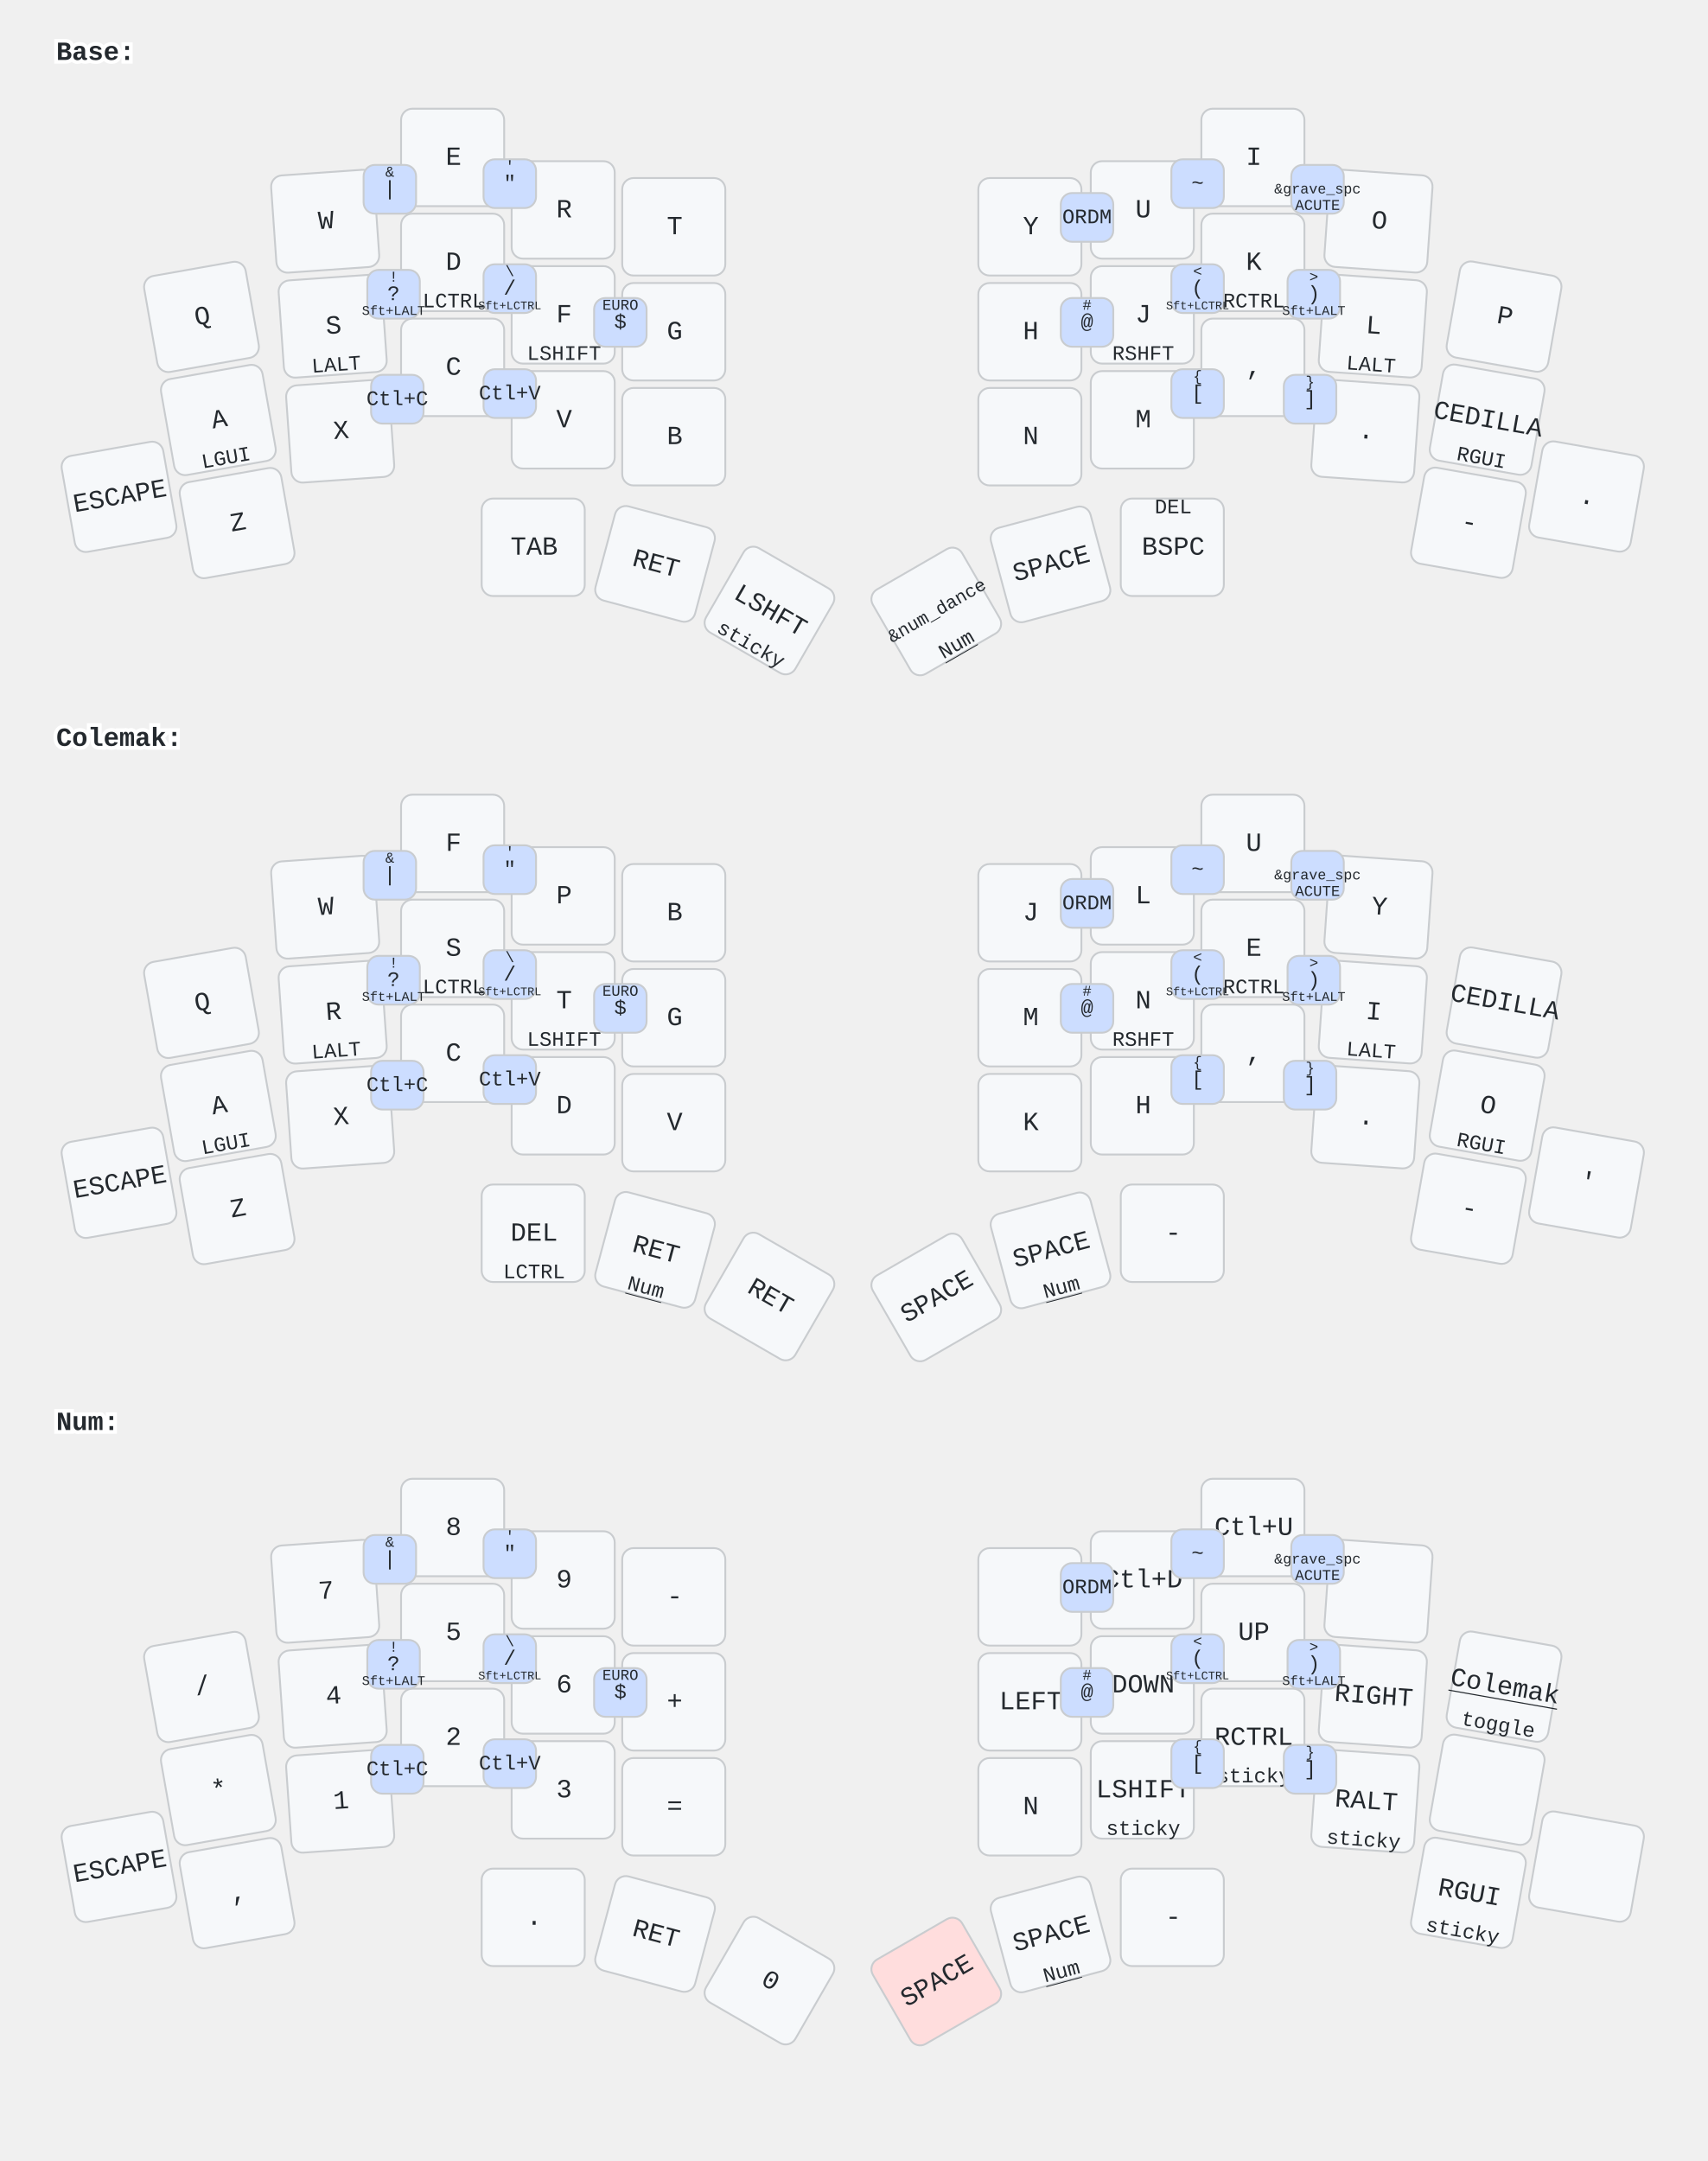
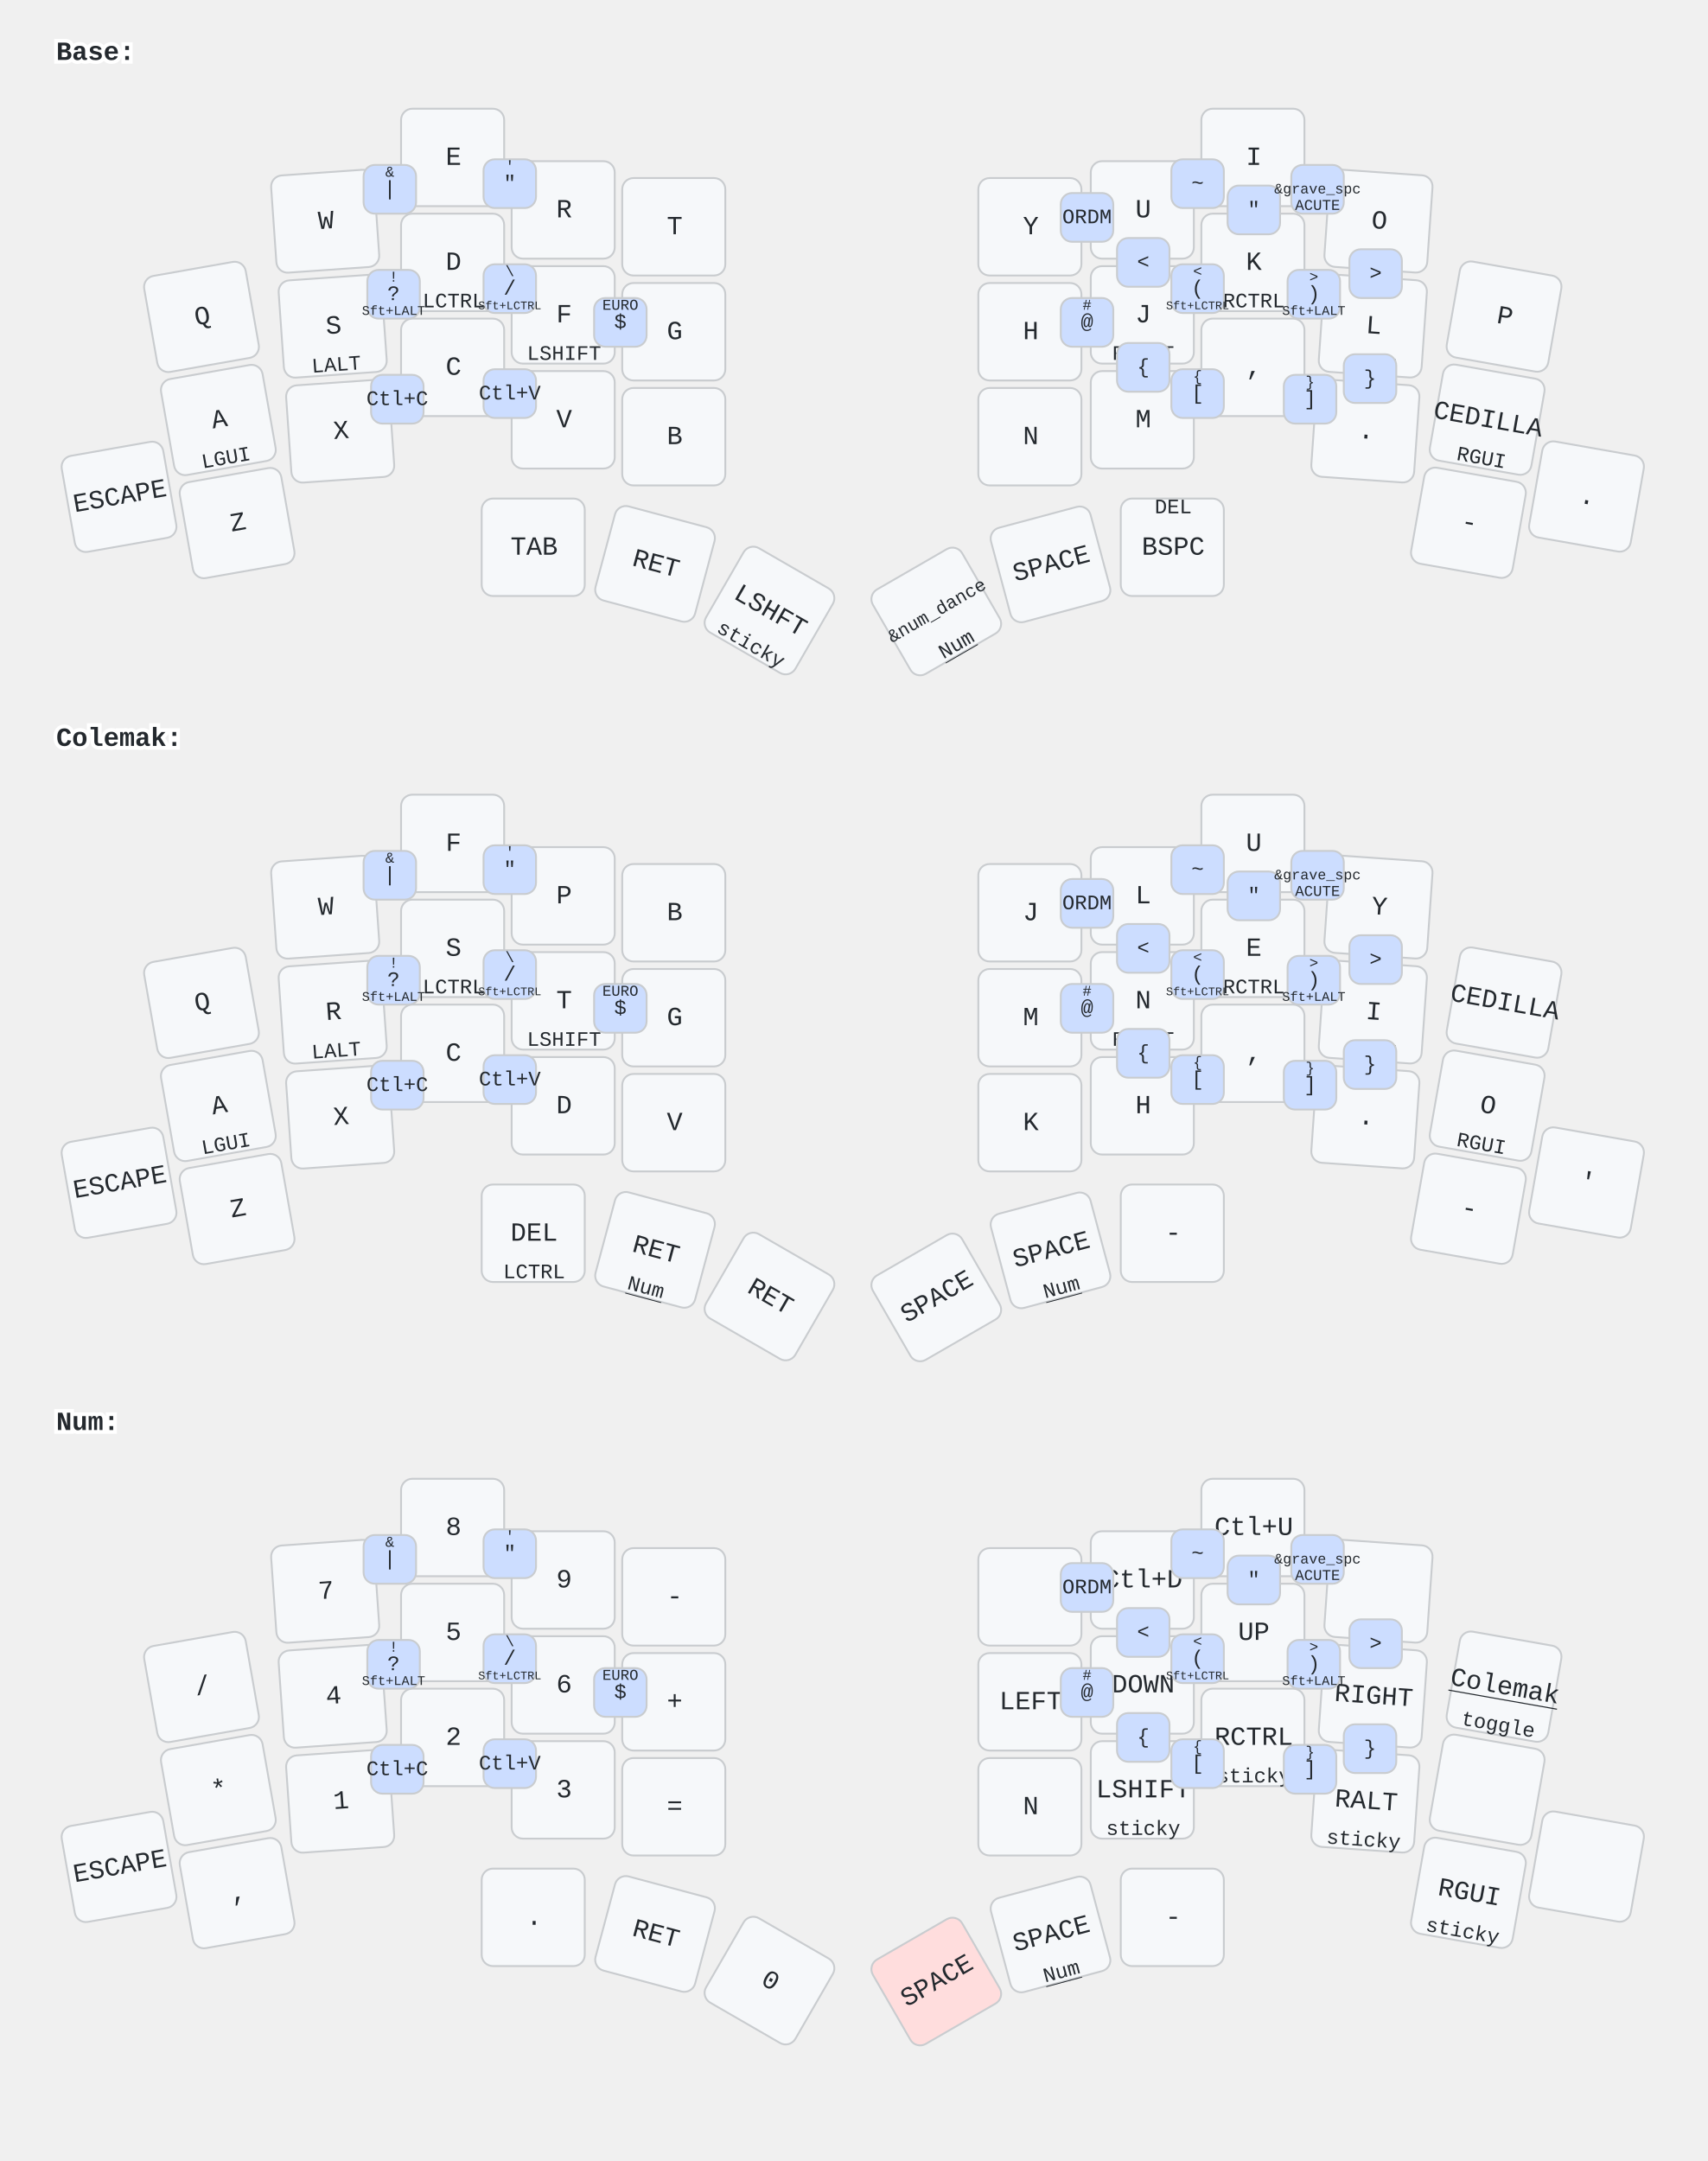
<svg xmlns="http://www.w3.org/2000/svg" width="911" height="1153" viewBox="0 0 911 1153" class="keymap">
  <style>/* inherit to force styles through use tags */
svg path {
    fill: inherit;
}

/* font and background color specifications */
svg.keymap {
    font-family: SFMono-Regular,Consolas,Liberation Mono,Menlo,monospace;
    font-size: 14px;
    font-kerning: normal;
    text-rendering: optimizeLegibility;
    fill: #24292e;
}

/* default key styling */
rect.key {
    fill: #f6f8fa;
}

rect.key, rect.combo {
    stroke: #c9cccf;
    stroke-width: 1;
}

/* default key side styling, only used is draw_key_sides is set */
rect.side {
    filter: brightness(90%);
}

/* color accent for combo boxes */
rect.combo, rect.combo-separate {
    fill: #cdf;
}

/* color accent for held keys */
rect.held, rect.combo.held {
    fill: #fdd;
}

/* color accent for ghost (optional) keys */
rect.ghost, rect.combo.ghost {
    stroke-dasharray: 4, 4;
    stroke-width: 2;
}

text {
    text-anchor: middle;
    dominant-baseline: middle;
}

/* styling for layer labels */
text.label {
    font-weight: bold;
    text-anchor: start;
    stroke: white;
    stroke-width: 4;
    paint-order: stroke;
}

/* styling for optional footer */
text.footer {
    text-anchor: end;
    dominant-baseline: auto;
    stroke: white;
    stroke-width: 4;
    paint-order: stroke;
}

/* styling for combo tap, and key non-tap label text */
text.combo, text.hold, text.shifted, text.left, text.right {
    font-size: 11px;
}

text.hold {
    text-anchor: middle;
    dominant-baseline: auto;
}

text.shifted {
    text-anchor: middle;
    dominant-baseline: hanging;
}

text.left {
    text-anchor: start;
}

text.right {
    text-anchor: end;
}

text.layer-activator {
    text-decoration: underline;
}

/* styling for hold/shifted label text in combo box */
text.combo.hold, text.combo.shifted, text.combo.left, text.combo.right {
    font-size: 8px;
}

/* lighter symbol for transparent keys */
text.trans {
    fill: #7b7e81;
}

/* styling for combo dendrons */
path.combo {
    stroke-width: 1;
    stroke: gray;
    fill: none;
}

/* Start Tabler Icons Cleanup */
/* cannot use height/width with glyphs */
.icon-tabler &gt; path {
    fill: inherit;
    stroke: inherit;
    stroke-width: 2;
}
/* hide tabler's default box */
.icon-tabler &gt; path[stroke="none"][fill="none"] {
    visibility: hidden;
}
/* End Tabler Icons Cleanup */
</style>
  <g transform="translate(30, 0)" class="layer-Base">
    <text x="0" y="28" class="label" id="Base">Base:</text>
    <g transform="translate(0, 56)">
      <g transform="translate(78, 113) rotate(-10.0)" class="key keypos-0">
        <rect rx="6" ry="6" x="-28" y="-26" width="55" height="52" class="key" />
        <text x="0" y="0" class="key tap">Q</text>
      </g>
      <g transform="translate(144, 62) rotate(-4.0)" class="key keypos-1">
        <rect rx="6" ry="6" x="-28" y="-26" width="55" height="52" class="key" />
        <text x="0" y="0" class="key tap">W</text>
      </g>
      <g transform="translate(212, 28)" class="key keypos-2">
        <rect rx="6" ry="6" x="-28" y="-26" width="55" height="52" class="key" />
        <text x="0" y="0" class="key tap">E</text>
      </g>
      <g transform="translate(271, 56)" class="key keypos-3">
        <rect rx="6" ry="6" x="-28" y="-26" width="55" height="52" class="key" />
        <text x="0" y="0" class="key tap">R</text>
      </g>
      <g transform="translate(330, 65)" class="key keypos-4">
        <rect rx="6" ry="6" x="-28" y="-26" width="55" height="52" class="key" />
        <text x="0" y="0" class="key tap">T</text>
      </g>
      <g transform="translate(520, 65)" class="key keypos-5">
        <rect rx="6" ry="6" x="-28" y="-26" width="55" height="52" class="key" />
        <text x="0" y="0" class="key tap">Y</text>
      </g>
      <g transform="translate(580, 56)" class="key keypos-6">
        <rect rx="6" ry="6" x="-28" y="-26" width="55" height="52" class="key" />
        <text x="0" y="0" class="key tap">U</text>
      </g>
      <g transform="translate(639, 28)" class="key keypos-7">
        <rect rx="6" ry="6" x="-28" y="-26" width="55" height="52" class="key" />
        <text x="0" y="0" class="key tap">I</text>
      </g>
      <g transform="translate(706, 62) rotate(4.0)" class="key keypos-8">
        <rect rx="6" ry="6" x="-28" y="-26" width="55" height="52" class="key" />
        <text x="0" y="0" class="key tap">O</text>
      </g>
      <g transform="translate(773, 113) rotate(10.0)" class="key keypos-9">
        <rect rx="6" ry="6" x="-28" y="-26" width="55" height="52" class="key" />
        <text x="0" y="0" class="key tap">P</text>
      </g>
      <g transform="translate(87, 168) rotate(-10.0)" class="key keypos-10">
        <rect rx="6" ry="6" x="-28" y="-26" width="55" height="52" class="key" />
        <text x="0" y="0" class="key tap">A</text>
        <text x="0" y="24" class="key hold">LGUI</text>
      </g>
      <g transform="translate(148, 118) rotate(-4.0)" class="key keypos-11">
        <rect rx="6" ry="6" x="-28" y="-26" width="55" height="52" class="key" />
        <text x="0" y="0" class="key tap">S</text>
        <text x="0" y="24" class="key hold">LALT</text>
      </g>
      <g transform="translate(212, 84)" class="key keypos-12">
        <rect rx="6" ry="6" x="-28" y="-26" width="55" height="52" class="key" />
        <text x="0" y="0" class="key tap">D</text>
        <text x="0" y="24" class="key hold">LCTRL</text>
      </g>
      <g transform="translate(271, 112)" class="key keypos-13">
        <rect rx="6" ry="6" x="-28" y="-26" width="55" height="52" class="key" />
        <text x="0" y="0" class="key tap">F</text>
        <text x="0" y="24" class="key hold">LSHIFT</text>
      </g>
      <g transform="translate(330, 121)" class="key keypos-14">
        <rect rx="6" ry="6" x="-28" y="-26" width="55" height="52" class="key" />
        <text x="0" y="0" class="key tap">G</text>
      </g>
      <g transform="translate(520, 121)" class="key keypos-15">
        <rect rx="6" ry="6" x="-28" y="-26" width="55" height="52" class="key" />
        <text x="0" y="0" class="key tap">H</text>
      </g>
      <g transform="translate(580, 112)" class="key keypos-16">
        <rect rx="6" ry="6" x="-28" y="-26" width="55" height="52" class="key" />
        <text x="0" y="0" class="key tap">J</text>
        <text x="0" y="24" class="key hold">RSHFT</text>
      </g>
      <g transform="translate(639, 84)" class="key keypos-17">
        <rect rx="6" ry="6" x="-28" y="-26" width="55" height="52" class="key" />
        <text x="0" y="0" class="key tap">K</text>
        <text x="0" y="24" class="key hold">RCTRL</text>
      </g>
      <g transform="translate(703, 118) rotate(4.0)" class="key keypos-18">
        <rect rx="6" ry="6" x="-28" y="-26" width="55" height="52" class="key" />
        <text x="0" y="0" class="key tap">L</text>
        <text x="0" y="24" class="key hold">LALT</text>
      </g>
      <g transform="translate(764, 168) rotate(10.0)" class="key keypos-19">
        <rect rx="6" ry="6" x="-28" y="-26" width="55" height="52" class="key" />
        <text x="0" y="0" class="key tap">CEDILLA</text>
        <text x="0" y="24" class="key hold">RGUI</text>
      </g>
      <g transform="translate(34, 209) rotate(-10.0)" class="key keypos-20">
        <rect rx="6" ry="6" x="-28" y="-26" width="55" height="52" class="key" />
        <text x="0" y="0" class="key tap">ESCAPE</text>
      </g>
      <g transform="translate(97, 223) rotate(-10.0)" class="key keypos-21">
        <rect rx="6" ry="6" x="-28" y="-26" width="55" height="52" class="key" />
        <text x="0" y="0" class="key tap">Z</text>
      </g>
      <g transform="translate(152, 174) rotate(-4.0)" class="key keypos-22">
        <rect rx="6" ry="6" x="-28" y="-26" width="55" height="52" class="key" />
        <text x="0" y="0" class="key tap">X</text>
      </g>
      <g transform="translate(212, 140)" class="key keypos-23">
        <rect rx="6" ry="6" x="-28" y="-26" width="55" height="52" class="key" />
        <text x="0" y="0" class="key tap">C</text>
      </g>
      <g transform="translate(271, 168)" class="key keypos-24">
        <rect rx="6" ry="6" x="-28" y="-26" width="55" height="52" class="key" />
        <text x="0" y="0" class="key tap">V</text>
      </g>
      <g transform="translate(330, 177)" class="key keypos-25">
        <rect rx="6" ry="6" x="-28" y="-26" width="55" height="52" class="key" />
        <text x="0" y="0" class="key tap">B</text>
      </g>
      <g transform="translate(520, 177)" class="key keypos-26">
        <rect rx="6" ry="6" x="-28" y="-26" width="55" height="52" class="key" />
        <text x="0" y="0" class="key tap">N</text>
      </g>
      <g transform="translate(580, 168)" class="key keypos-27">
        <rect rx="6" ry="6" x="-28" y="-26" width="55" height="52" class="key" />
        <text x="0" y="0" class="key tap">M</text>
      </g>
      <g transform="translate(639, 140)" class="key keypos-28">
        <rect rx="6" ry="6" x="-28" y="-26" width="55" height="52" class="key" />
        <text x="0" y="0" class="key tap">,</text>
      </g>
      <g transform="translate(699, 174) rotate(4.0)" class="key keypos-29">
        <rect rx="6" ry="6" x="-28" y="-26" width="55" height="52" class="key" />
        <text x="0" y="0" class="key tap">.</text>
      </g>
      <g transform="translate(754, 223) rotate(10.0)" class="key keypos-30">
        <rect rx="6" ry="6" x="-28" y="-26" width="55" height="52" class="key" />
        <text x="0" y="0" class="key tap">-</text>
      </g>
      <g transform="translate(817, 209) rotate(10.0)" class="key keypos-31">
        <rect rx="6" ry="6" x="-28" y="-26" width="55" height="52" class="key" />
        <text x="0" y="0" class="key tap">.</text>
      </g>
      <g transform="translate(255, 236)" class="key keypos-32">
        <rect rx="6" ry="6" x="-28" y="-26" width="55" height="52" class="key" />
        <text x="0" y="0" class="key tap">TAB</text>
      </g>
      <g transform="translate(320, 245) rotate(15.0)" class="key keypos-33">
        <rect rx="6" ry="6" x="-28" y="-26" width="55" height="52" class="key" />
        <text x="0" y="0" class="key tap">RET</text>
      </g>
      <g transform="translate(381, 270) rotate(30.0)" class="key keypos-34">
        <rect rx="6" ry="6" x="-28" y="-26" width="55" height="52" class="key" />
        <text x="0" y="0" class="key tap">LSHFT</text>
        <text x="0" y="24" class="key hold">sticky</text>
      </g>
      <g transform="translate(470, 270) rotate(-30.0)" class="key keypos-35">
        <rect rx="6" ry="6" x="-28" y="-26" width="55" height="52" class="key" />
        <text x="0" y="0" class="key tap">
          <tspan style="font-size: 70%">&amp;num_dance</tspan>
        </text>
        <a href="#Num">
          <text x="0" y="24" class="key hold layer-activator">Num</text>
        </a>
      </g>
      <g transform="translate(531, 245) rotate(-15.0)" class="key keypos-36">
        <rect rx="6" ry="6" x="-28" y="-26" width="55" height="52" class="key" />
        <text x="0" y="0" class="key tap">SPACE</text>
      </g>
      <g transform="translate(596, 236)" class="key keypos-37">
        <rect rx="6" ry="6" x="-28" y="-26" width="55" height="52" class="key" />
        <text x="0" y="0" class="key tap">BSPC</text>
        <text x="0" y="-24" class="key shifted">DEL</text>
      </g>
      <g class="combo combopos-0">
        <rect rx="6" ry="6" x="166" y="88" width="28" height="26" class="combo" />
        <text x="180" y="101" class="combo tap">?</text>
        <text x="180" y="112" class="combo hold">
          <tspan style="font-size: 88%">Sft+LALT</tspan>
        </text>
        <text x="180" y="90" class="combo shifted">!</text>
      </g>
      <g class="combo combopos-1">
        <rect rx="6" ry="6" x="228" y="85" width="28" height="26" class="combo" />
        <text x="242" y="98" class="combo tap">/</text>
        <text x="242" y="109" class="combo hold">
          <tspan style="font-size: 78%">Sft+LCTRL</tspan>
        </text>
        <text x="242" y="87" class="combo shifted">\</text>
      </g>
      <g class="combo combopos-2">
        <rect rx="6" ry="6" x="168" y="144" width="28" height="26" class="combo" />
        <text x="182" y="157" class="combo tap">Ctl+C</text>
      </g>
      <g class="combo combopos-3">
        <rect rx="6" ry="6" x="228" y="141" width="28" height="26" class="combo" />
        <text x="242" y="154" class="combo tap">Ctl+V</text>
      </g>
      <g class="combo combopos-4">
        <rect rx="6" ry="6" x="595" y="85" width="28" height="26" class="combo" />
        <text x="609" y="98" class="combo tap">(</text>
        <text x="609" y="109" class="combo hold">
          <tspan style="font-size: 78%">Sft+LCTRL</tspan>
        </text>
        <text x="609" y="87" class="combo shifted">&lt;</text>
      </g>
      <g class="combo combopos-5">
        <rect rx="6" ry="6" x="657" y="88" width="28" height="26" class="combo" />
        <text x="671" y="101" class="combo tap">)</text>
        <text x="671" y="112" class="combo hold">
          <tspan style="font-size: 88%">Sft+LALT</tspan>
        </text>
        <text x="671" y="90" class="combo shifted">&gt;</text>
      </g>
      <g class="combo combopos-6">
        <rect rx="6" ry="6" x="595" y="141" width="28" height="26" class="combo" />
        <text x="609" y="154" class="combo tap">[</text>
        <text x="609" y="143" class="combo shifted">{</text>
      </g>
      <g class="combo combopos-7">
        <rect rx="6" ry="6" x="655" y="144" width="28" height="26" class="combo" />
        <text x="669" y="157" class="combo tap">]</text>
        <text x="669" y="146" class="combo shifted">}</text>
      </g>
      <g class="combo combopos-8">
        <rect rx="6" ry="6" x="228" y="29" width="28" height="26" class="combo" />
        <text x="242" y="42" class="combo tap">"</text>
        <text x="242" y="31" class="combo shifted">'</text>
      </g>
      <g class="combo combopos-9">
        <rect rx="6" ry="6" x="164" y="32" width="28" height="26" class="combo" />
        <text x="178" y="45" class="combo tap">|</text>
        <text x="178" y="34" class="combo shifted">&amp;</text>
      </g>
      <g class="combo combopos-10">
        <rect rx="6" ry="6" x="287" y="103" width="28" height="26" class="combo" />
        <text x="301" y="116" class="combo tap">$</text>
        <text x="301" y="105" class="combo shifted">EURO</text>
      </g>
      <g class="combo combopos-11">
        <rect rx="6" ry="6" x="536" y="103" width="28" height="26" class="combo" />
        <text x="550" y="116" class="combo tap">@</text>
        <text x="550" y="105" class="combo shifted">#</text>
      </g>
      <g class="combo combopos-12">
        <rect rx="6" ry="6" x="536" y="47" width="28" height="26" class="combo" />
        <text x="550" y="60" class="combo tap">ORDM</text>
      </g>
      <g class="combo combopos-13">
        <rect rx="6" ry="6" x="595" y="29" width="28" height="26" class="combo" />
        <text x="609" y="42" class="combo tap">~</text>
      </g>
      <g class="combo combopos-14">
+         <rect rx="6" ry="6" x="625" y="43" width="28" height="26" class="combo" />
+         <text x="639" y="56" class="combo tap">"</text>
+       </g>
+       <g class="combo combopos-15">
+         <rect rx="6" ry="6" x="566" y="71" width="28" height="26" class="combo" />
+         <text x="580" y="84" class="combo tap">&lt;</text>
+       </g>
+       <g class="combo combopos-16">
+         <rect rx="6" ry="6" x="690" y="77" width="28" height="26" class="combo" />
+         <text x="704" y="90" class="combo tap">&gt;</text>
+       </g>
+       <g class="combo combopos-17">
+         <rect rx="6" ry="6" x="566" y="127" width="28" height="26" class="combo" />
+         <text x="580" y="140" class="combo tap">{</text>
+       </g>
+       <g class="combo combopos-18">
+         <rect rx="6" ry="6" x="687" y="133" width="28" height="26" class="combo" />
+         <text x="701" y="146" class="combo tap">}</text>
+       </g>
+       <g class="combo combopos-19">
        <rect rx="6" ry="6" x="659" y="32" width="28" height="26" class="combo" />
        <text x="673" y="45" class="combo tap">
          <tspan style="font-size: 70%">&amp;grave_spc</tspan>
        </text>
        <text x="673" y="56" class="combo hold">ACUTE</text>
      </g>
    </g>
  </g>
  <g transform="translate(30, 366)" class="layer-Colemak">
    <text x="0" y="28" class="label" id="Colemak">Colemak:</text>
    <g transform="translate(0, 56)">
      <g transform="translate(78, 113) rotate(-10.0)" class="key keypos-0">
        <rect rx="6" ry="6" x="-28" y="-26" width="55" height="52" class="key" />
        <text x="0" y="0" class="key tap">Q</text>
      </g>
      <g transform="translate(144, 62) rotate(-4.0)" class="key keypos-1">
        <rect rx="6" ry="6" x="-28" y="-26" width="55" height="52" class="key" />
        <text x="0" y="0" class="key tap">W</text>
      </g>
      <g transform="translate(212, 28)" class="key keypos-2">
        <rect rx="6" ry="6" x="-28" y="-26" width="55" height="52" class="key" />
        <text x="0" y="0" class="key tap">F</text>
      </g>
      <g transform="translate(271, 56)" class="key keypos-3">
        <rect rx="6" ry="6" x="-28" y="-26" width="55" height="52" class="key" />
        <text x="0" y="0" class="key tap">P</text>
      </g>
      <g transform="translate(330, 65)" class="key keypos-4">
        <rect rx="6" ry="6" x="-28" y="-26" width="55" height="52" class="key" />
        <text x="0" y="0" class="key tap">B</text>
      </g>
      <g transform="translate(520, 65)" class="key keypos-5">
        <rect rx="6" ry="6" x="-28" y="-26" width="55" height="52" class="key" />
        <text x="0" y="0" class="key tap">J</text>
      </g>
      <g transform="translate(580, 56)" class="key keypos-6">
        <rect rx="6" ry="6" x="-28" y="-26" width="55" height="52" class="key" />
        <text x="0" y="0" class="key tap">L</text>
      </g>
      <g transform="translate(639, 28)" class="key keypos-7">
        <rect rx="6" ry="6" x="-28" y="-26" width="55" height="52" class="key" />
        <text x="0" y="0" class="key tap">U</text>
      </g>
      <g transform="translate(706, 62) rotate(4.0)" class="key keypos-8">
        <rect rx="6" ry="6" x="-28" y="-26" width="55" height="52" class="key" />
        <text x="0" y="0" class="key tap">Y</text>
      </g>
      <g transform="translate(773, 113) rotate(10.0)" class="key keypos-9">
        <rect rx="6" ry="6" x="-28" y="-26" width="55" height="52" class="key" />
        <text x="0" y="0" class="key tap">CEDILLA</text>
      </g>
      <g transform="translate(87, 168) rotate(-10.0)" class="key keypos-10">
        <rect rx="6" ry="6" x="-28" y="-26" width="55" height="52" class="key" />
        <text x="0" y="0" class="key tap">A</text>
        <text x="0" y="24" class="key hold">LGUI</text>
      </g>
      <g transform="translate(148, 118) rotate(-4.0)" class="key keypos-11">
        <rect rx="6" ry="6" x="-28" y="-26" width="55" height="52" class="key" />
        <text x="0" y="0" class="key tap">R</text>
        <text x="0" y="24" class="key hold">LALT</text>
      </g>
      <g transform="translate(212, 84)" class="key keypos-12">
        <rect rx="6" ry="6" x="-28" y="-26" width="55" height="52" class="key" />
        <text x="0" y="0" class="key tap">S</text>
        <text x="0" y="24" class="key hold">LCTRL</text>
      </g>
      <g transform="translate(271, 112)" class="key keypos-13">
        <rect rx="6" ry="6" x="-28" y="-26" width="55" height="52" class="key" />
        <text x="0" y="0" class="key tap">T</text>
        <text x="0" y="24" class="key hold">LSHIFT</text>
      </g>
      <g transform="translate(330, 121)" class="key keypos-14">
        <rect rx="6" ry="6" x="-28" y="-26" width="55" height="52" class="key" />
        <text x="0" y="0" class="key tap">G</text>
      </g>
      <g transform="translate(520, 121)" class="key keypos-15">
        <rect rx="6" ry="6" x="-28" y="-26" width="55" height="52" class="key" />
        <text x="0" y="0" class="key tap">M</text>
      </g>
      <g transform="translate(580, 112)" class="key keypos-16">
        <rect rx="6" ry="6" x="-28" y="-26" width="55" height="52" class="key" />
        <text x="0" y="0" class="key tap">N</text>
        <text x="0" y="24" class="key hold">RSHFT</text>
      </g>
      <g transform="translate(639, 84)" class="key keypos-17">
        <rect rx="6" ry="6" x="-28" y="-26" width="55" height="52" class="key" />
        <text x="0" y="0" class="key tap">E</text>
        <text x="0" y="24" class="key hold">RCTRL</text>
      </g>
      <g transform="translate(703, 118) rotate(4.0)" class="key keypos-18">
        <rect rx="6" ry="6" x="-28" y="-26" width="55" height="52" class="key" />
        <text x="0" y="0" class="key tap">I</text>
        <text x="0" y="24" class="key hold">LALT</text>
      </g>
      <g transform="translate(764, 168) rotate(10.0)" class="key keypos-19">
        <rect rx="6" ry="6" x="-28" y="-26" width="55" height="52" class="key" />
        <text x="0" y="0" class="key tap">O</text>
        <text x="0" y="24" class="key hold">RGUI</text>
      </g>
      <g transform="translate(34, 209) rotate(-10.0)" class="key keypos-20">
        <rect rx="6" ry="6" x="-28" y="-26" width="55" height="52" class="key" />
        <text x="0" y="0" class="key tap">ESCAPE</text>
      </g>
      <g transform="translate(97, 223) rotate(-10.0)" class="key keypos-21">
        <rect rx="6" ry="6" x="-28" y="-26" width="55" height="52" class="key" />
        <text x="0" y="0" class="key tap">Z</text>
      </g>
      <g transform="translate(152, 174) rotate(-4.0)" class="key keypos-22">
        <rect rx="6" ry="6" x="-28" y="-26" width="55" height="52" class="key" />
        <text x="0" y="0" class="key tap">X</text>
      </g>
      <g transform="translate(212, 140)" class="key keypos-23">
        <rect rx="6" ry="6" x="-28" y="-26" width="55" height="52" class="key" />
        <text x="0" y="0" class="key tap">C</text>
      </g>
      <g transform="translate(271, 168)" class="key keypos-24">
        <rect rx="6" ry="6" x="-28" y="-26" width="55" height="52" class="key" />
        <text x="0" y="0" class="key tap">D</text>
      </g>
      <g transform="translate(330, 177)" class="key keypos-25">
        <rect rx="6" ry="6" x="-28" y="-26" width="55" height="52" class="key" />
        <text x="0" y="0" class="key tap">V</text>
      </g>
      <g transform="translate(520, 177)" class="key keypos-26">
        <rect rx="6" ry="6" x="-28" y="-26" width="55" height="52" class="key" />
        <text x="0" y="0" class="key tap">K</text>
      </g>
      <g transform="translate(580, 168)" class="key keypos-27">
        <rect rx="6" ry="6" x="-28" y="-26" width="55" height="52" class="key" />
        <text x="0" y="0" class="key tap">H</text>
      </g>
      <g transform="translate(639, 140)" class="key keypos-28">
        <rect rx="6" ry="6" x="-28" y="-26" width="55" height="52" class="key" />
        <text x="0" y="0" class="key tap">,</text>
      </g>
      <g transform="translate(699, 174) rotate(4.0)" class="key keypos-29">
        <rect rx="6" ry="6" x="-28" y="-26" width="55" height="52" class="key" />
        <text x="0" y="0" class="key tap">.</text>
      </g>
      <g transform="translate(754, 223) rotate(10.0)" class="key keypos-30">
        <rect rx="6" ry="6" x="-28" y="-26" width="55" height="52" class="key" />
        <text x="0" y="0" class="key tap">-</text>
      </g>
      <g transform="translate(817, 209) rotate(10.0)" class="key keypos-31">
        <rect rx="6" ry="6" x="-28" y="-26" width="55" height="52" class="key" />
        <text x="0" y="0" class="key tap">'</text>
      </g>
      <g transform="translate(255, 236)" class="key keypos-32">
        <rect rx="6" ry="6" x="-28" y="-26" width="55" height="52" class="key" />
        <text x="0" y="0" class="key tap">DEL</text>
        <text x="0" y="24" class="key hold">LCTRL</text>
      </g>
      <g transform="translate(320, 245) rotate(15.0)" class="key keypos-33">
        <rect rx="6" ry="6" x="-28" y="-26" width="55" height="52" class="key" />
        <text x="0" y="0" class="key tap">RET</text>
        <a href="#Num">
          <text x="0" y="24" class="key hold layer-activator">Num</text>
        </a>
      </g>
      <g transform="translate(381, 270) rotate(30.0)" class="key keypos-34">
        <rect rx="6" ry="6" x="-28" y="-26" width="55" height="52" class="key" />
        <text x="0" y="0" class="key tap">RET</text>
      </g>
      <g transform="translate(470, 270) rotate(-30.0)" class="key keypos-35">
        <rect rx="6" ry="6" x="-28" y="-26" width="55" height="52" class="key" />
        <text x="0" y="0" class="key tap">SPACE</text>
      </g>
      <g transform="translate(531, 245) rotate(-15.0)" class="key keypos-36">
        <rect rx="6" ry="6" x="-28" y="-26" width="55" height="52" class="key" />
        <text x="0" y="0" class="key tap">SPACE</text>
        <a href="#Num">
          <text x="0" y="24" class="key hold layer-activator">Num</text>
        </a>
      </g>
      <g transform="translate(596, 236)" class="key keypos-37">
        <rect rx="6" ry="6" x="-28" y="-26" width="55" height="52" class="key" />
        <text x="0" y="0" class="key tap">-</text>
      </g>
      <g class="combo combopos-0">
        <rect rx="6" ry="6" x="166" y="88" width="28" height="26" class="combo" />
        <text x="180" y="101" class="combo tap">?</text>
        <text x="180" y="112" class="combo hold">
          <tspan style="font-size: 88%">Sft+LALT</tspan>
        </text>
        <text x="180" y="90" class="combo shifted">!</text>
      </g>
      <g class="combo combopos-1">
        <rect rx="6" ry="6" x="228" y="85" width="28" height="26" class="combo" />
        <text x="242" y="98" class="combo tap">/</text>
        <text x="242" y="109" class="combo hold">
          <tspan style="font-size: 78%">Sft+LCTRL</tspan>
        </text>
        <text x="242" y="87" class="combo shifted">\</text>
      </g>
      <g class="combo combopos-2">
        <rect rx="6" ry="6" x="168" y="144" width="28" height="26" class="combo" />
        <text x="182" y="157" class="combo tap">Ctl+C</text>
      </g>
      <g class="combo combopos-3">
        <rect rx="6" ry="6" x="228" y="141" width="28" height="26" class="combo" />
        <text x="242" y="154" class="combo tap">Ctl+V</text>
      </g>
      <g class="combo combopos-4">
        <rect rx="6" ry="6" x="595" y="85" width="28" height="26" class="combo" />
        <text x="609" y="98" class="combo tap">(</text>
        <text x="609" y="109" class="combo hold">
          <tspan style="font-size: 78%">Sft+LCTRL</tspan>
        </text>
        <text x="609" y="87" class="combo shifted">&lt;</text>
      </g>
      <g class="combo combopos-5">
        <rect rx="6" ry="6" x="657" y="88" width="28" height="26" class="combo" />
        <text x="671" y="101" class="combo tap">)</text>
        <text x="671" y="112" class="combo hold">
          <tspan style="font-size: 88%">Sft+LALT</tspan>
        </text>
        <text x="671" y="90" class="combo shifted">&gt;</text>
      </g>
      <g class="combo combopos-6">
        <rect rx="6" ry="6" x="595" y="141" width="28" height="26" class="combo" />
        <text x="609" y="154" class="combo tap">[</text>
        <text x="609" y="143" class="combo shifted">{</text>
      </g>
      <g class="combo combopos-7">
        <rect rx="6" ry="6" x="655" y="144" width="28" height="26" class="combo" />
        <text x="669" y="157" class="combo tap">]</text>
        <text x="669" y="146" class="combo shifted">}</text>
      </g>
      <g class="combo combopos-8">
        <rect rx="6" ry="6" x="228" y="29" width="28" height="26" class="combo" />
        <text x="242" y="42" class="combo tap">"</text>
        <text x="242" y="31" class="combo shifted">'</text>
      </g>
      <g class="combo combopos-9">
        <rect rx="6" ry="6" x="164" y="32" width="28" height="26" class="combo" />
        <text x="178" y="45" class="combo tap">|</text>
        <text x="178" y="34" class="combo shifted">&amp;</text>
      </g>
      <g class="combo combopos-10">
        <rect rx="6" ry="6" x="287" y="103" width="28" height="26" class="combo" />
        <text x="301" y="116" class="combo tap">$</text>
        <text x="301" y="105" class="combo shifted">EURO</text>
      </g>
      <g class="combo combopos-11">
        <rect rx="6" ry="6" x="536" y="103" width="28" height="26" class="combo" />
        <text x="550" y="116" class="combo tap">@</text>
        <text x="550" y="105" class="combo shifted">#</text>
      </g>
      <g class="combo combopos-12">
        <rect rx="6" ry="6" x="536" y="47" width="28" height="26" class="combo" />
        <text x="550" y="60" class="combo tap">ORDM</text>
      </g>
      <g class="combo combopos-13">
        <rect rx="6" ry="6" x="595" y="29" width="28" height="26" class="combo" />
        <text x="609" y="42" class="combo tap">~</text>
      </g>
      <g class="combo combopos-14">
+         <rect rx="6" ry="6" x="625" y="43" width="28" height="26" class="combo" />
+         <text x="639" y="56" class="combo tap">"</text>
+       </g>
+       <g class="combo combopos-15">
+         <rect rx="6" ry="6" x="566" y="71" width="28" height="26" class="combo" />
+         <text x="580" y="84" class="combo tap">&lt;</text>
+       </g>
+       <g class="combo combopos-16">
+         <rect rx="6" ry="6" x="690" y="77" width="28" height="26" class="combo" />
+         <text x="704" y="90" class="combo tap">&gt;</text>
+       </g>
+       <g class="combo combopos-17">
+         <rect rx="6" ry="6" x="566" y="127" width="28" height="26" class="combo" />
+         <text x="580" y="140" class="combo tap">{</text>
+       </g>
+       <g class="combo combopos-18">
+         <rect rx="6" ry="6" x="687" y="133" width="28" height="26" class="combo" />
+         <text x="701" y="146" class="combo tap">}</text>
+       </g>
+       <g class="combo combopos-19">
        <rect rx="6" ry="6" x="659" y="32" width="28" height="26" class="combo" />
        <text x="673" y="45" class="combo tap">
          <tspan style="font-size: 70%">&amp;grave_spc</tspan>
        </text>
        <text x="673" y="56" class="combo hold">ACUTE</text>
      </g>
    </g>
  </g>
  <g transform="translate(30, 731)" class="layer-Num">
    <text x="0" y="28" class="label" id="Num">Num:</text>
    <g transform="translate(0, 56)">
      <g transform="translate(78, 113) rotate(-10.0)" class="key keypos-0">
        <rect rx="6" ry="6" x="-28" y="-26" width="55" height="52" class="key" />
        <text x="0" y="0" class="key tap">/</text>
      </g>
      <g transform="translate(144, 62) rotate(-4.0)" class="key keypos-1">
        <rect rx="6" ry="6" x="-28" y="-26" width="55" height="52" class="key" />
        <text x="0" y="0" class="key tap">7</text>
      </g>
      <g transform="translate(212, 28)" class="key keypos-2">
        <rect rx="6" ry="6" x="-28" y="-26" width="55" height="52" class="key" />
        <text x="0" y="0" class="key tap">8</text>
      </g>
      <g transform="translate(271, 56)" class="key keypos-3">
        <rect rx="6" ry="6" x="-28" y="-26" width="55" height="52" class="key" />
        <text x="0" y="0" class="key tap">9</text>
      </g>
      <g transform="translate(330, 65)" class="key keypos-4">
        <rect rx="6" ry="6" x="-28" y="-26" width="55" height="52" class="key" />
        <text x="0" y="0" class="key tap">-</text>
      </g>
      <g transform="translate(520, 65)" class="key keypos-5">
        <rect rx="6" ry="6" x="-28" y="-26" width="55" height="52" class="key" />
      </g>
      <g transform="translate(580, 56)" class="key keypos-6">
        <rect rx="6" ry="6" x="-28" y="-26" width="55" height="52" class="key" />
        <text x="0" y="0" class="key tap">Ctl+D</text>
      </g>
      <g transform="translate(639, 28)" class="key keypos-7">
        <rect rx="6" ry="6" x="-28" y="-26" width="55" height="52" class="key" />
        <text x="0" y="0" class="key tap">Ctl+U</text>
      </g>
      <g transform="translate(706, 62) rotate(4.0)" class="key keypos-8">
        <rect rx="6" ry="6" x="-28" y="-26" width="55" height="52" class="key" />
      </g>
      <g transform="translate(773, 113) rotate(10.0)" class="key keypos-9">
        <rect rx="6" ry="6" x="-28" y="-26" width="55" height="52" class="key" />
        <a href="#Colemak">
          <text x="0" y="0" class="key tap layer-activator">Colemak</text>
        </a>
        <text x="0" y="24" class="key hold">toggle</text>
      </g>
      <g transform="translate(87, 168) rotate(-10.0)" class="key keypos-10">
        <rect rx="6" ry="6" x="-28" y="-26" width="55" height="52" class="key" />
        <text x="0" y="0" class="key tap">*</text>
      </g>
      <g transform="translate(148, 118) rotate(-4.0)" class="key keypos-11">
        <rect rx="6" ry="6" x="-28" y="-26" width="55" height="52" class="key" />
        <text x="0" y="0" class="key tap">4</text>
      </g>
      <g transform="translate(212, 84)" class="key keypos-12">
        <rect rx="6" ry="6" x="-28" y="-26" width="55" height="52" class="key" />
        <text x="0" y="0" class="key tap">5</text>
      </g>
      <g transform="translate(271, 112)" class="key keypos-13">
        <rect rx="6" ry="6" x="-28" y="-26" width="55" height="52" class="key" />
        <text x="0" y="0" class="key tap">6</text>
      </g>
      <g transform="translate(330, 121)" class="key keypos-14">
        <rect rx="6" ry="6" x="-28" y="-26" width="55" height="52" class="key" />
        <text x="0" y="0" class="key tap">+</text>
      </g>
      <g transform="translate(520, 121)" class="key keypos-15">
        <rect rx="6" ry="6" x="-28" y="-26" width="55" height="52" class="key" />
        <text x="0" y="0" class="key tap">LEFT</text>
      </g>
      <g transform="translate(580, 112)" class="key keypos-16">
        <rect rx="6" ry="6" x="-28" y="-26" width="55" height="52" class="key" />
        <text x="0" y="0" class="key tap">DOWN</text>
      </g>
      <g transform="translate(639, 84)" class="key keypos-17">
        <rect rx="6" ry="6" x="-28" y="-26" width="55" height="52" class="key" />
        <text x="0" y="0" class="key tap">UP</text>
      </g>
      <g transform="translate(703, 118) rotate(4.0)" class="key keypos-18">
        <rect rx="6" ry="6" x="-28" y="-26" width="55" height="52" class="key" />
        <text x="0" y="0" class="key tap">RIGHT</text>
      </g>
      <g transform="translate(764, 168) rotate(10.0)" class="key keypos-19">
        <rect rx="6" ry="6" x="-28" y="-26" width="55" height="52" class="key" />
      </g>
      <g transform="translate(34, 209) rotate(-10.0)" class="key keypos-20">
        <rect rx="6" ry="6" x="-28" y="-26" width="55" height="52" class="key" />
        <text x="0" y="0" class="key tap">ESCAPE</text>
      </g>
      <g transform="translate(97, 223) rotate(-10.0)" class="key keypos-21">
        <rect rx="6" ry="6" x="-28" y="-26" width="55" height="52" class="key" />
        <text x="0" y="0" class="key tap">,</text>
      </g>
      <g transform="translate(152, 174) rotate(-4.0)" class="key keypos-22">
        <rect rx="6" ry="6" x="-28" y="-26" width="55" height="52" class="key" />
        <text x="0" y="0" class="key tap">1</text>
      </g>
      <g transform="translate(212, 140)" class="key keypos-23">
        <rect rx="6" ry="6" x="-28" y="-26" width="55" height="52" class="key" />
        <text x="0" y="0" class="key tap">2</text>
      </g>
      <g transform="translate(271, 168)" class="key keypos-24">
        <rect rx="6" ry="6" x="-28" y="-26" width="55" height="52" class="key" />
        <text x="0" y="0" class="key tap">3</text>
      </g>
      <g transform="translate(330, 177)" class="key keypos-25">
        <rect rx="6" ry="6" x="-28" y="-26" width="55" height="52" class="key" />
        <text x="0" y="0" class="key tap">=</text>
      </g>
      <g transform="translate(520, 177)" class="key keypos-26">
        <rect rx="6" ry="6" x="-28" y="-26" width="55" height="52" class="key" />
        <text x="0" y="0" class="key tap">N</text>
      </g>
      <g transform="translate(580, 168)" class="key keypos-27">
        <rect rx="6" ry="6" x="-28" y="-26" width="55" height="52" class="key" />
        <text x="0" y="0" class="key tap">LSHIFT</text>
        <text x="0" y="24" class="key hold">sticky</text>
      </g>
      <g transform="translate(639, 140)" class="key keypos-28">
        <rect rx="6" ry="6" x="-28" y="-26" width="55" height="52" class="key" />
        <text x="0" y="0" class="key tap">RCTRL</text>
        <text x="0" y="24" class="key hold">sticky</text>
      </g>
      <g transform="translate(699, 174) rotate(4.0)" class="key keypos-29">
        <rect rx="6" ry="6" x="-28" y="-26" width="55" height="52" class="key" />
        <text x="0" y="0" class="key tap">RALT</text>
        <text x="0" y="24" class="key hold">sticky</text>
      </g>
      <g transform="translate(754, 223) rotate(10.0)" class="key keypos-30">
        <rect rx="6" ry="6" x="-28" y="-26" width="55" height="52" class="key" />
        <text x="0" y="0" class="key tap">RGUI</text>
        <text x="0" y="24" class="key hold">sticky</text>
      </g>
      <g transform="translate(817, 209) rotate(10.0)" class="key keypos-31">
        <rect rx="6" ry="6" x="-28" y="-26" width="55" height="52" class="key" />
      </g>
      <g transform="translate(255, 236)" class="key keypos-32">
        <rect rx="6" ry="6" x="-28" y="-26" width="55" height="52" class="key" />
        <text x="0" y="0" class="key tap">.</text>
      </g>
      <g transform="translate(320, 245) rotate(15.0)" class="key keypos-33">
        <rect rx="6" ry="6" x="-28" y="-26" width="55" height="52" class="key" />
        <text x="0" y="0" class="key tap">RET</text>
      </g>
      <g transform="translate(381, 270) rotate(30.0)" class="key keypos-34">
        <rect rx="6" ry="6" x="-28" y="-26" width="55" height="52" class="key" />
        <text x="0" y="0" class="key tap">0</text>
      </g>
      <g transform="translate(470, 270) rotate(-30.0)" class="key held keypos-35">
        <rect rx="6" ry="6" x="-28" y="-26" width="55" height="52" class="key held" />
        <text x="0" y="0" class="key held tap">SPACE</text>
      </g>
      <g transform="translate(531, 245) rotate(-15.0)" class="key keypos-36">
        <rect rx="6" ry="6" x="-28" y="-26" width="55" height="52" class="key" />
        <text x="0" y="0" class="key tap">SPACE</text>
        <a href="#Num">
          <text x="0" y="24" class="key hold layer-activator">Num</text>
        </a>
      </g>
      <g transform="translate(596, 236)" class="key keypos-37">
        <rect rx="6" ry="6" x="-28" y="-26" width="55" height="52" class="key" />
        <text x="0" y="0" class="key tap">-</text>
      </g>
      <g class="combo combopos-0">
        <rect rx="6" ry="6" x="166" y="88" width="28" height="26" class="combo" />
        <text x="180" y="101" class="combo tap">?</text>
        <text x="180" y="112" class="combo hold">
          <tspan style="font-size: 88%">Sft+LALT</tspan>
        </text>
        <text x="180" y="90" class="combo shifted">!</text>
      </g>
      <g class="combo combopos-1">
        <rect rx="6" ry="6" x="228" y="85" width="28" height="26" class="combo" />
        <text x="242" y="98" class="combo tap">/</text>
        <text x="242" y="109" class="combo hold">
          <tspan style="font-size: 78%">Sft+LCTRL</tspan>
        </text>
        <text x="242" y="87" class="combo shifted">\</text>
      </g>
      <g class="combo combopos-2">
        <rect rx="6" ry="6" x="168" y="144" width="28" height="26" class="combo" />
        <text x="182" y="157" class="combo tap">Ctl+C</text>
      </g>
      <g class="combo combopos-3">
        <rect rx="6" ry="6" x="228" y="141" width="28" height="26" class="combo" />
        <text x="242" y="154" class="combo tap">Ctl+V</text>
      </g>
      <g class="combo combopos-4">
        <rect rx="6" ry="6" x="595" y="85" width="28" height="26" class="combo" />
        <text x="609" y="98" class="combo tap">(</text>
        <text x="609" y="109" class="combo hold">
          <tspan style="font-size: 78%">Sft+LCTRL</tspan>
        </text>
        <text x="609" y="87" class="combo shifted">&lt;</text>
      </g>
      <g class="combo combopos-5">
        <rect rx="6" ry="6" x="657" y="88" width="28" height="26" class="combo" />
        <text x="671" y="101" class="combo tap">)</text>
        <text x="671" y="112" class="combo hold">
          <tspan style="font-size: 88%">Sft+LALT</tspan>
        </text>
        <text x="671" y="90" class="combo shifted">&gt;</text>
      </g>
      <g class="combo combopos-6">
        <rect rx="6" ry="6" x="595" y="141" width="28" height="26" class="combo" />
        <text x="609" y="154" class="combo tap">[</text>
        <text x="609" y="143" class="combo shifted">{</text>
      </g>
      <g class="combo combopos-7">
        <rect rx="6" ry="6" x="655" y="144" width="28" height="26" class="combo" />
        <text x="669" y="157" class="combo tap">]</text>
        <text x="669" y="146" class="combo shifted">}</text>
      </g>
      <g class="combo combopos-8">
        <rect rx="6" ry="6" x="228" y="29" width="28" height="26" class="combo" />
        <text x="242" y="42" class="combo tap">"</text>
        <text x="242" y="31" class="combo shifted">'</text>
      </g>
      <g class="combo combopos-9">
        <rect rx="6" ry="6" x="164" y="32" width="28" height="26" class="combo" />
        <text x="178" y="45" class="combo tap">|</text>
        <text x="178" y="34" class="combo shifted">&amp;</text>
      </g>
      <g class="combo combopos-10">
        <rect rx="6" ry="6" x="287" y="103" width="28" height="26" class="combo" />
        <text x="301" y="116" class="combo tap">$</text>
        <text x="301" y="105" class="combo shifted">EURO</text>
      </g>
      <g class="combo combopos-11">
        <rect rx="6" ry="6" x="536" y="103" width="28" height="26" class="combo" />
        <text x="550" y="116" class="combo tap">@</text>
        <text x="550" y="105" class="combo shifted">#</text>
      </g>
      <g class="combo combopos-12">
        <rect rx="6" ry="6" x="536" y="47" width="28" height="26" class="combo" />
        <text x="550" y="60" class="combo tap">ORDM</text>
      </g>
      <g class="combo combopos-13">
        <rect rx="6" ry="6" x="595" y="29" width="28" height="26" class="combo" />
        <text x="609" y="42" class="combo tap">~</text>
      </g>
      <g class="combo combopos-14">
+         <rect rx="6" ry="6" x="625" y="43" width="28" height="26" class="combo" />
+         <text x="639" y="56" class="combo tap">"</text>
+       </g>
+       <g class="combo combopos-15">
+         <rect rx="6" ry="6" x="566" y="71" width="28" height="26" class="combo" />
+         <text x="580" y="84" class="combo tap">&lt;</text>
+       </g>
+       <g class="combo combopos-16">
+         <rect rx="6" ry="6" x="690" y="77" width="28" height="26" class="combo" />
+         <text x="704" y="90" class="combo tap">&gt;</text>
+       </g>
+       <g class="combo combopos-17">
+         <rect rx="6" ry="6" x="566" y="127" width="28" height="26" class="combo" />
+         <text x="580" y="140" class="combo tap">{</text>
+       </g>
+       <g class="combo combopos-18">
+         <rect rx="6" ry="6" x="687" y="133" width="28" height="26" class="combo" />
+         <text x="701" y="146" class="combo tap">}</text>
+       </g>
+       <g class="combo combopos-19">
        <rect rx="6" ry="6" x="659" y="32" width="28" height="26" class="combo" />
        <text x="673" y="45" class="combo tap">
          <tspan style="font-size: 70%">&amp;grave_spc</tspan>
        </text>
        <text x="673" y="56" class="combo hold">ACUTE</text>
      </g>
    </g>
  </g>
</svg>
